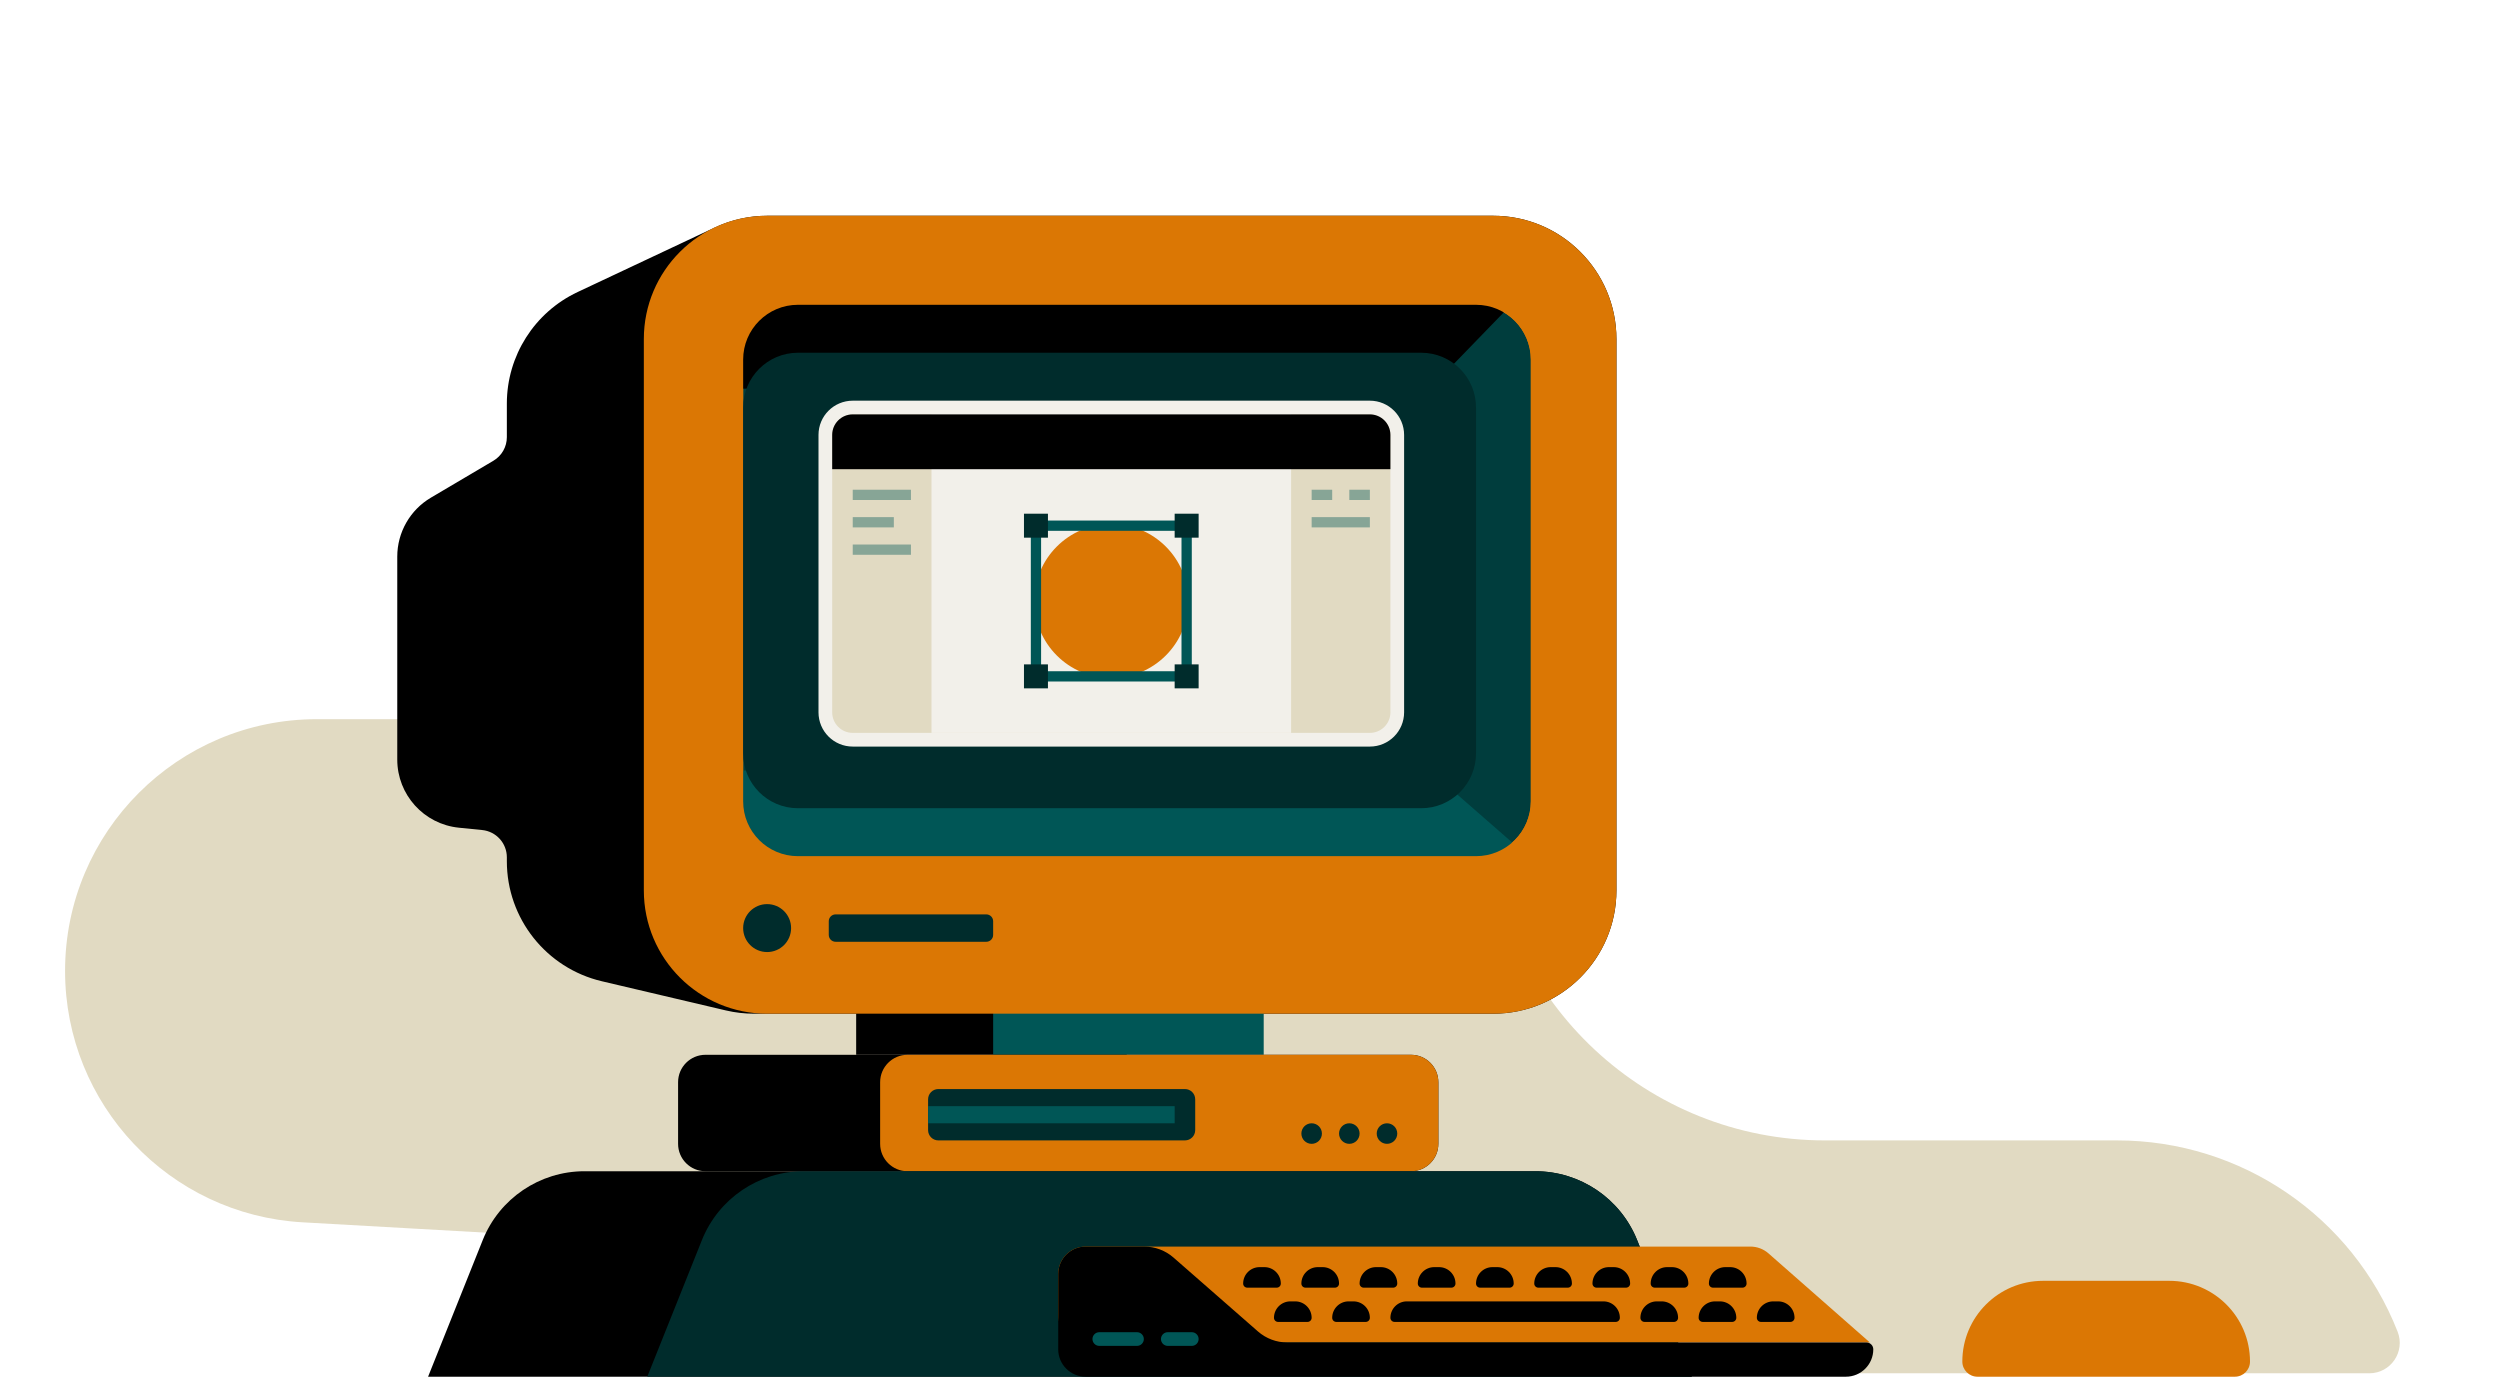
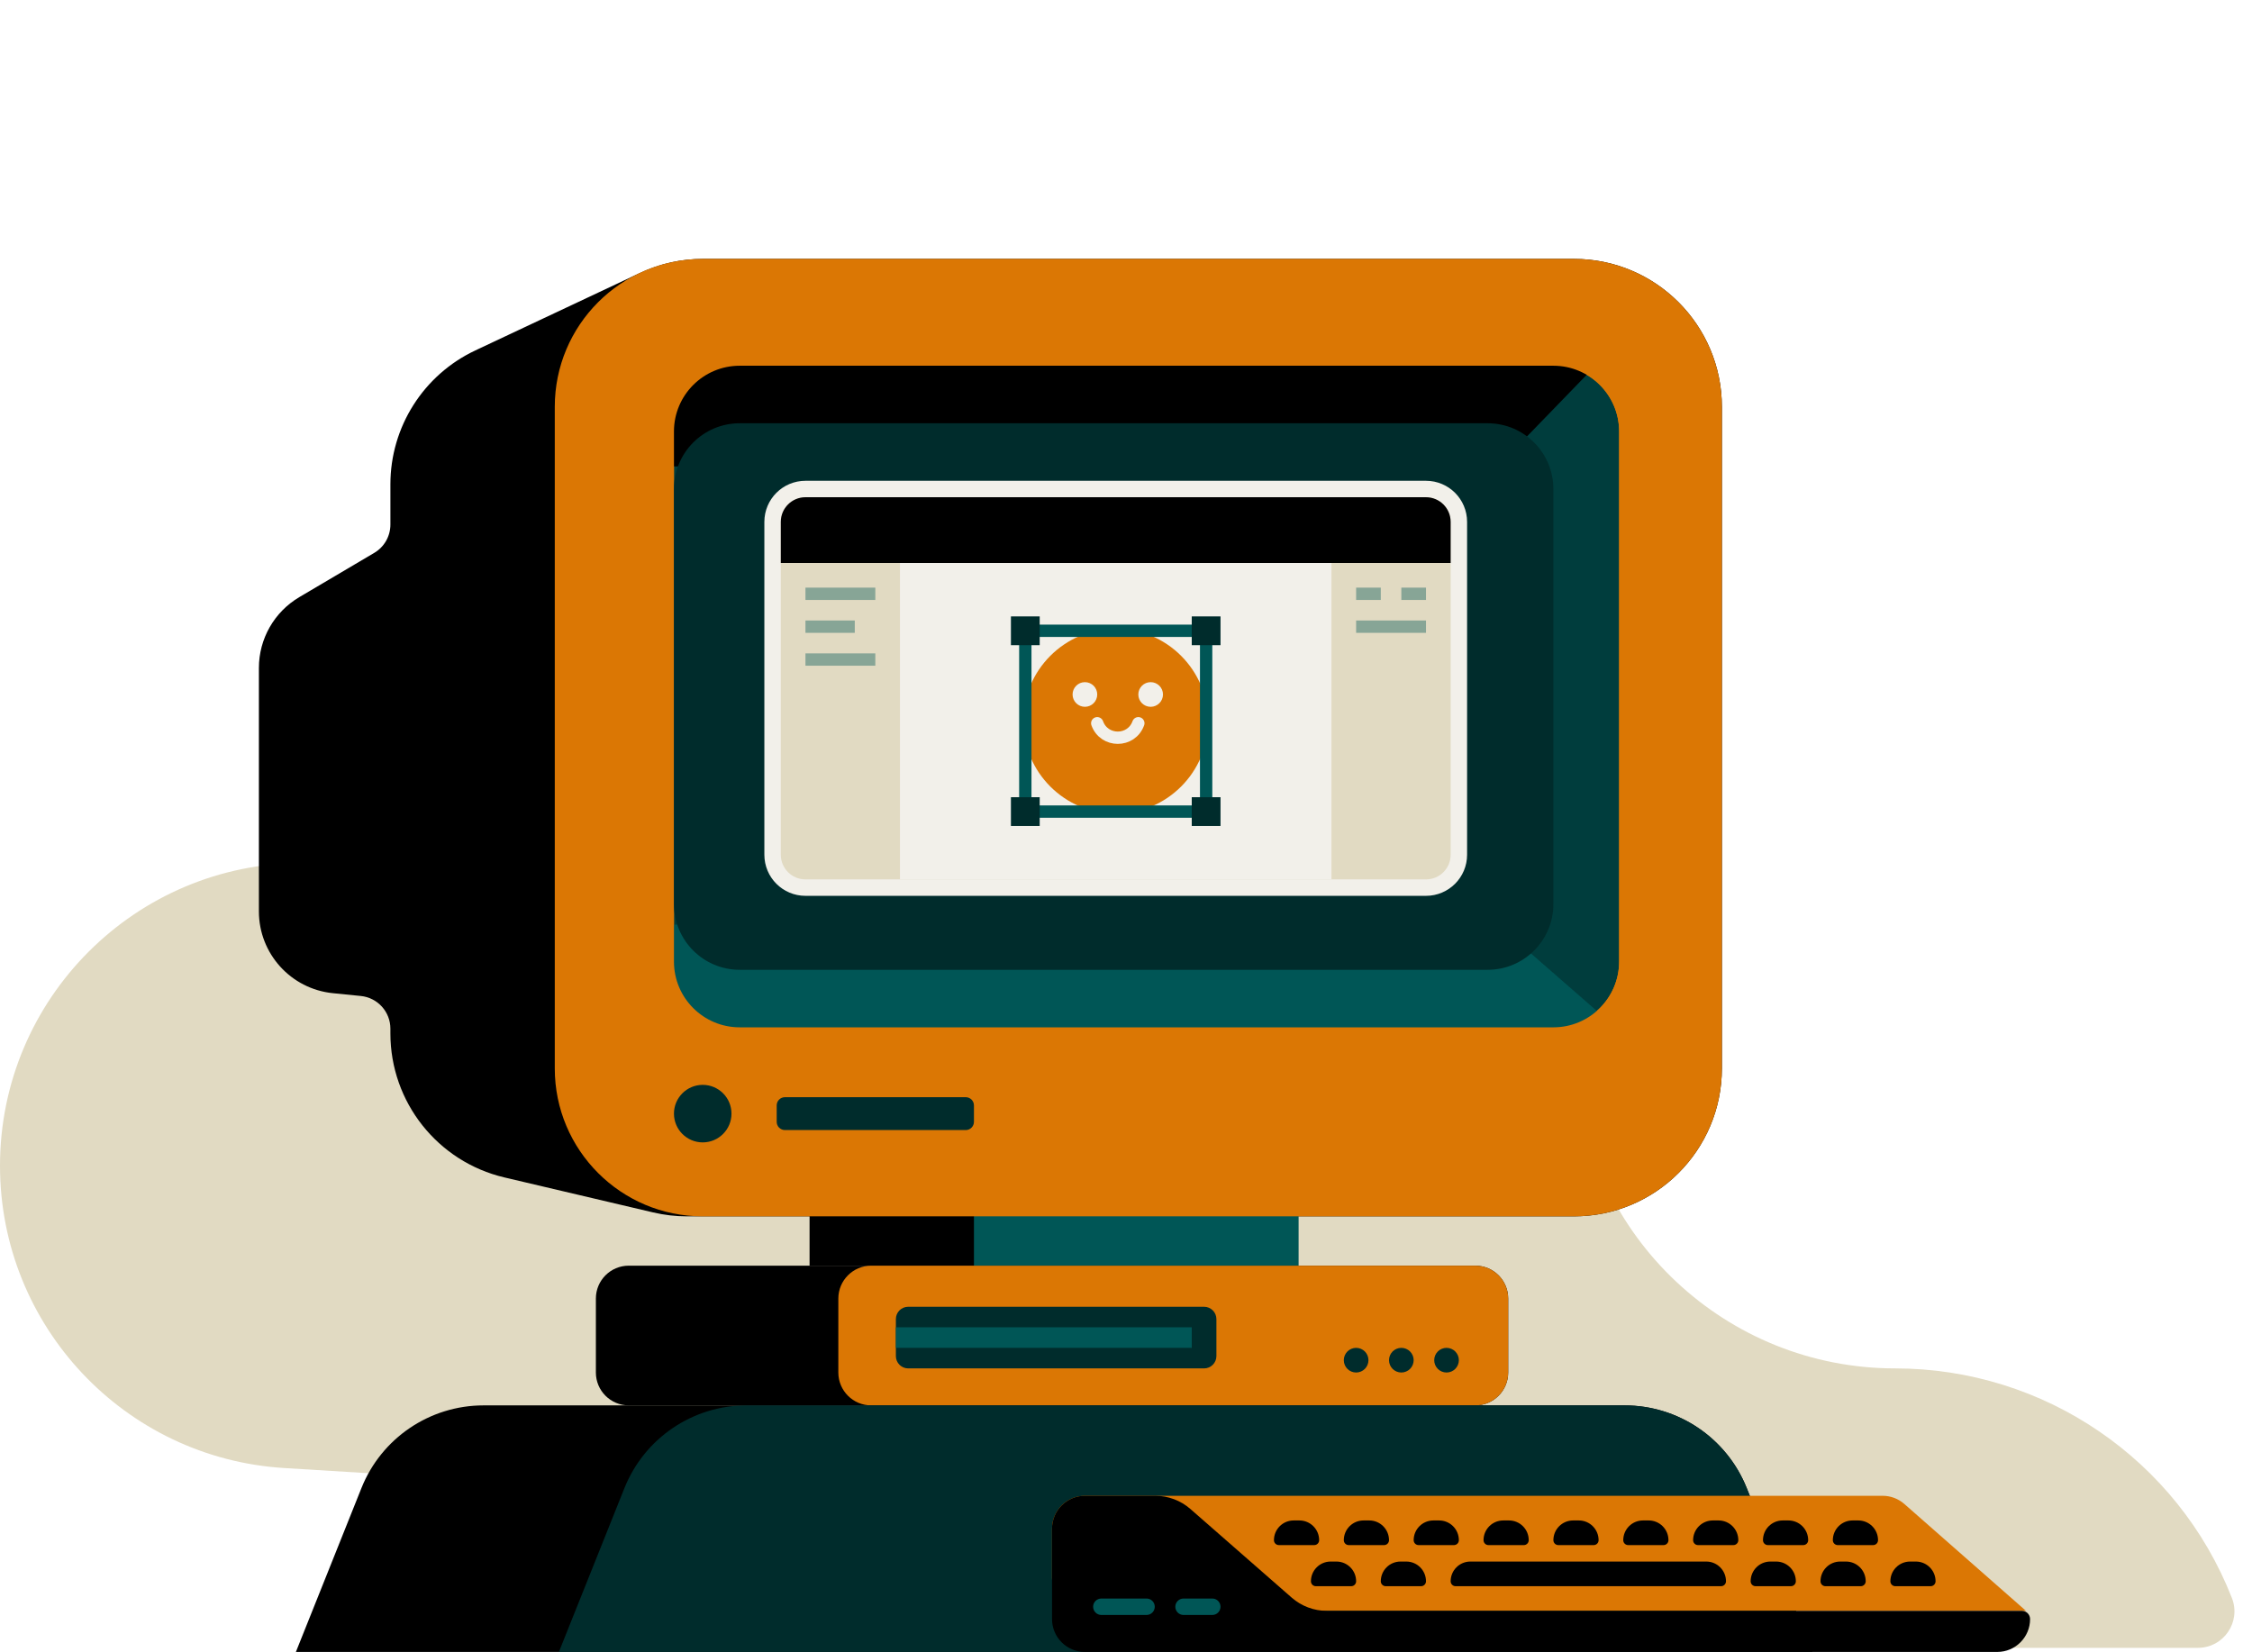
- <svg xmlns="http://www.w3.org/2000/svg" width="730" height="402" viewBox="0 0 730 402" fill="none">
-   <path fill-rule="evenodd" clip-rule="evenodd" d="M92.517 210C51.915 210 19 242.915 19 283.517C19 322.509 49.442 354.719 88.372 356.917L260.869 366.658C268.19 367.071 272.257 375.681 269.03 382.265V382.265V382.265C264.792 390.908 271.085 401 280.711 401H691.839C698.099 401 702.396 394.699 700.11 388.871V388.871C686.893 355.169 654.386 333 618.185 333H532.897C481.11 333 438.148 292.935 434.539 241.273V241.273C433.308 223.66 418.661 210 401.004 210H92.517Z" fill="#E1DAC2" />
-   <path fill-rule="evenodd" clip-rule="evenodd" d="M168.671 85.272C156.054 91.21 148 103.901 148 117.846V127.654C148 130.484 146.505 133.103 144.068 134.542L125.83 145.313C119.738 148.91 116 155.459 116 162.534V221.789C116 232.061 123.782 240.663 134.003 241.689L140.799 242.371C144.887 242.781 148 246.222 148 250.331V251.487C148 268.193 159.493 282.704 175.755 286.53L211.933 295.043C214.635 295.679 217.402 296 220.178 296H436C455.882 296 472 279.882 472 260V99C472 79.118 455.882 63 436 63H224.047C218.748 63 213.514 64.17 208.719 66.427L168.671 85.272Z" fill="black" />
-   <rect x="250" y="280" width="79" height="28" fill="black" />
-   <rect x="290" y="280" width="79" height="28" fill="#005656" />
-   <rect x="188" y="63" width="284" height="233" rx="36" fill="#DB7704" />
-   <mask id="mask0_1573_5783" style="mask-type:alpha" maskUnits="userSpaceOnUse" x="217" y="89" width="230" height="161">
-     <rect x="217" y="89" width="230" height="161" rx="16" fill="black" />
+ <svg xmlns="http://www.w3.org/2000/svg" width="548" height="402" viewBox="0 0 548 402" fill="none">
+   <path fill-rule="evenodd" clip-rule="evenodd" d="M73.692 210C32.993 210 0 242.993 0 283.692C0 322.638 30.305 354.86 69.177 357.246L100.715 359.182C111.119 359.821 116.618 372.905 112.03 382.265V382.265V382.265C107.792 390.908 114.085 401 123.711 401H534.839C541.099 401 545.396 394.699 543.11 388.871V388.871C529.893 355.169 497.386 333 461.185 333V333C420.125 333 386.123 301.113 383.489 260.137L382.126 238.93C381.08 222.661 367.58 210 351.277 210H73.692Z" fill="#E1DAC2" />
+   <path fill-rule="evenodd" clip-rule="evenodd" d="M115.671 85.272C103.054 91.21 95 103.901 95 117.846V127.654C95 130.484 93.505 133.103 91.068 134.542L72.83 145.313C66.738 148.91 63 155.459 63 162.534V221.789C63 232.061 70.782 240.663 81.003 241.689L87.799 242.371C91.887 242.781 95 246.222 95 250.331V251.487C95 268.193 106.493 282.704 122.755 286.53L158.933 295.043C161.635 295.679 164.402 296 167.178 296H383C402.882 296 419 279.882 419 260V99C419 79.118 402.882 63 383 63H171.047C165.748 63 160.514 64.17 155.719 66.427L115.671 85.272Z" fill="black" />
+   <rect x="197" y="280" width="79" height="28" fill="black" />
+   <rect x="237" y="280" width="79" height="28" fill="#005656" />
+   <rect x="135" y="63" width="284" height="233" rx="36" fill="#DB7704" />
+   <mask id="mask0_1573_5783" style="mask-type:alpha" maskUnits="userSpaceOnUse" x="164" y="89" width="230" height="161">
+     <rect x="164" y="89" width="230" height="161" rx="16" fill="black" />
  </mask>
  <g mask="url(#mask0_1573_5783)">
-     <rect x="217" y="89" width="230" height="161" rx="16" fill="#003D3D" />
-     <path d="M417.5 225L449 252.5H215V225H417.5Z" fill="#005656" />
-     <path d="M417.5 113.5L449 81H215V113.5H417.5Z" fill="black" />
+     <rect x="164" y="89" width="230" height="161" rx="16" fill="#003D3D" />
+     <path d="M364.5 225L396 252.5H162V225H364.5Z" fill="#005656" />
+     <path d="M364.5 113.5L396 81H162V113.5H364.5Z" fill="black" />
  </g>
-   <path d="M217 119C217 110.163 224.163 103 233 103H415C423.837 103 431 110.163 431 119V220C431 228.837 423.837 236 415 236H233C224.163 236 217 228.837 217 220V119Z" fill="#002C2C" />
-   <rect x="242" y="267" width="48" height="8" rx="2" fill="#002C2C" />
-   <circle cx="224" cy="271" r="7" fill="#002C2C" />
-   <path d="M198 316C198 311.582 201.582 308 206 308H412C416.418 308 420 311.582 420 316V334C420 338.418 416.418 342 412 342H206C201.582 342 198 338.418 198 334V316Z" fill="black" />
-   <path d="M257 316C257 311.582 260.582 308 265 308H412C416.418 308 420 311.582 420 316V334C420 338.418 416.418 342 412 342H265C260.582 342 257 338.418 257 334V316Z" fill="#DB7704" />
-   <rect x="271" y="318" width="78" height="15" rx="3" fill="#002C2C" />
-   <path d="M271 323H343V328H271V323Z" fill="#005656" />
-   <path d="M140.954 362.116C145.813 349.966 157.58 342 170.665 342H448.335C461.42 342 473.187 349.966 478.046 362.116L494 402H125L140.954 362.116Z" fill="black" />
-   <path d="M204.954 362.116C209.813 349.966 221.58 342 234.665 342H448.335C461.42 342 473.187 349.966 478.046 362.116L494 402H189L204.954 362.116Z" fill="#002C2C" />
-   <circle cx="383" cy="331" r="3" fill="#002C2C" />
-   <circle cx="394" cy="331" r="3" fill="#002C2C" />
-   <circle cx="405" cy="331" r="3" fill="#002C2C" />
-   <rect x="241" y="119" width="167" height="97" rx="8" fill="#E1DAC2" stroke="#F2F0EA" stroke-width="4" />
-   <rect x="272" y="121" width="105" height="93" fill="#F2F0EA" />
-   <path d="M243 127C243 123.686 245.686 121 249 121H400C403.314 121 406 123.686 406 127V137H243V127Z" fill="black" />
-   <rect x="302" y="153" width="45" height="45" rx="22.5" fill="#DB7704" />
-   <rect x="302.5" y="153.5" width="44" height="44" stroke="#005656" stroke-width="3" />
-   <rect x="299" y="150" width="7" height="7" fill="#002C2C" />
-   <rect x="299" y="194" width="7" height="7" fill="#002C2C" />
-   <rect x="343" y="150" width="7" height="7" fill="#002C2C" />
-   <rect x="343" y="194" width="7" height="7" fill="#002C2C" />
-   <line x1="249" y1="144.5" x2="266" y2="144.5" stroke="#005656" stroke-opacity="0.4" stroke-width="3" />
-   <path d="M383 144.5H389" stroke="#005656" stroke-opacity="0.4" stroke-width="3" />
-   <path d="M394 144.5H400" stroke="#005656" stroke-opacity="0.4" stroke-width="3" />
-   <line x1="383" y1="152.5" x2="400" y2="152.5" stroke="#005656" stroke-opacity="0.4" stroke-width="3" />
-   <path d="M249 152.5H261" stroke="#005656" stroke-opacity="0.4" stroke-width="3" />
-   <line x1="249" y1="160.5" x2="266" y2="160.5" stroke="#005656" stroke-opacity="0.4" stroke-width="3" />
-   <path d="M573 397.579C573 384.557 583.557 374 596.579 374H633.421C646.443 374 657 384.557 657 397.579V397.579C657 400.021 655.021 402 652.579 402H577.421C574.979 402 573 400.021 573 397.579V397.579Z" fill="#DB7704" />
-   <path d="M309 372C309 367.582 312.582 364 317 364H511.119C513.063 364 514.94 364.708 516.4 365.99L546 392H317C312.582 392 309 388.418 309 384V372Z" fill="#DB7704" />
-   <path fill-rule="evenodd" clip-rule="evenodd" d="M317 364C312.582 364 309 367.582 309 372V392V394C309 398.418 312.582 402 317 402H539C543.418 402 547 398.418 547 394V394C547 392.895 546.105 392 545 392H375.885C372.736 392 369.694 390.857 367.324 388.784L342.676 367.217C340.306 365.143 337.264 364 334.115 364H317Z" fill="black" />
-   <path d="M363 374.8C363 372.149 365.149 370 367.8 370H369.2C371.851 370 374 372.149 374 374.8V374.8C374 375.463 373.463 376 372.8 376H364.2C363.537 376 363 375.463 363 374.8V374.8Z" fill="black" />
-   <path d="M380 374.8C380 372.149 382.149 370 384.8 370H386.2C388.851 370 391 372.149 391 374.8V374.8C391 375.463 390.463 376 389.8 376H381.2C380.537 376 380 375.463 380 374.8V374.8Z" fill="black" />
-   <path d="M397 374.8C397 372.149 399.149 370 401.8 370H403.2C405.851 370 408 372.149 408 374.8V374.8C408 375.463 407.463 376 406.8 376H398.2C397.537 376 397 375.463 397 374.8V374.8Z" fill="black" />
-   <path d="M414 374.8C414 372.149 416.149 370 418.8 370H420.2C422.851 370 425 372.149 425 374.8V374.8C425 375.463 424.463 376 423.8 376H415.2C414.537 376 414 375.463 414 374.8V374.8Z" fill="black" />
-   <path d="M431 374.8C431 372.149 433.149 370 435.8 370H437.2C439.851 370 442 372.149 442 374.8V374.8C442 375.463 441.463 376 440.8 376H432.2C431.537 376 431 375.463 431 374.8V374.8Z" fill="black" />
-   <path d="M448 374.8C448 372.149 450.149 370 452.8 370H454.2C456.851 370 459 372.149 459 374.8V374.8C459 375.463 458.463 376 457.8 376H449.2C448.537 376 448 375.463 448 374.8V374.8Z" fill="black" />
-   <path d="M465 374.8C465 372.149 467.149 370 469.8 370H471.2C473.851 370 476 372.149 476 374.8V374.8C476 375.463 475.463 376 474.8 376H466.2C465.537 376 465 375.463 465 374.8V374.8Z" fill="black" />
-   <path d="M482 374.8C482 372.149 484.149 370 486.8 370H488.2C490.851 370 493 372.149 493 374.8V374.8C493 375.463 492.463 376 491.8 376H483.2C482.537 376 482 375.463 482 374.8V374.8Z" fill="black" />
-   <path d="M499 374.8C499 372.149 501.149 370 503.8 370H505.2C507.851 370 510 372.149 510 374.8V374.8C510 375.463 509.463 376 508.8 376H500.2C499.537 376 499 375.463 499 374.8V374.8Z" fill="black" />
-   <path d="M372 384.8C372 382.149 374.149 380 376.8 380H378.2C380.851 380 383 382.149 383 384.8V384.8C383 385.463 382.463 386 381.8 386H373.2C372.537 386 372 385.463 372 384.8V384.8Z" fill="black" />
-   <path d="M389 384.8C389 382.149 391.149 380 393.8 380H395.2C397.851 380 400 382.149 400 384.8V384.8C400 385.463 399.463 386 398.8 386H390.2C389.537 386 389 385.463 389 384.8V384.8Z" fill="black" />
-   <path d="M406 384.8C406 382.149 408.149 380 410.8 380H468.2C470.851 380 473 382.149 473 384.8V384.8C473 385.463 472.463 386 471.8 386H407.2C406.537 386 406 385.463 406 384.8V384.8Z" fill="black" />
-   <path d="M479 384.8C479 382.149 481.149 380 483.8 380H485.2C487.851 380 490 382.149 490 384.8V384.8C490 385.463 489.463 386 488.8 386H480.2C479.537 386 479 385.463 479 384.8V384.8Z" fill="black" />
-   <path d="M496 384.8C496 382.149 498.149 380 500.8 380H502.2C504.851 380 507 382.149 507 384.8V384.8C507 385.463 506.463 386 505.8 386H497.2C496.537 386 496 385.463 496 384.8V384.8Z" fill="black" />
-   <path d="M513 384.8C513 382.149 515.149 380 517.8 380H519.2C521.851 380 524 382.149 524 384.8V384.8C524 385.463 523.463 386 522.8 386H514.2C513.537 386 513 385.463 513 384.8V384.8Z" fill="black" />
-   <rect x="319" y="389" width="15" height="4" rx="2" fill="#005656" />
-   <path d="M339 391C339 389.895 339.895 389 341 389H348C349.105 389 350 389.895 350 391V391C350 392.105 349.105 393 348 393H341C339.895 393 339 392.105 339 391V391Z" fill="#005656" />
+   <path d="M164 119C164 110.163 171.163 103 180 103H362C370.837 103 378 110.163 378 119V220C378 228.837 370.837 236 362 236H180C171.163 236 164 228.837 164 220V119Z" fill="#002C2C" />
+   <rect x="189" y="267" width="48" height="8" rx="2" fill="#002C2C" />
+   <circle cx="171" cy="271" r="7" fill="#002C2C" />
+   <path d="M145 316C145 311.582 148.582 308 153 308H359C363.418 308 367 311.582 367 316V334C367 338.418 363.418 342 359 342H153C148.582 342 145 338.418 145 334V316Z" fill="black" />
+   <path d="M204 316C204 311.582 207.582 308 212 308H359C363.418 308 367 311.582 367 316V334C367 338.418 363.418 342 359 342H212C207.582 342 204 338.418 204 334V316Z" fill="#DB7704" />
+   <rect x="218" y="318" width="78" height="15" rx="3" fill="#002C2C" />
+   <path d="M218 323H290V328H218V323Z" fill="#005656" />
+   <path d="M87.954 362.116C92.813 349.966 104.58 342 117.665 342H395.335C408.42 342 420.187 349.966 425.046 362.116L441 402H72L87.954 362.116Z" fill="black" />
+   <path d="M151.954 362.116C156.813 349.966 168.58 342 181.665 342H395.335C408.42 342 420.187 349.966 425.046 362.116L441 402H136L151.954 362.116Z" fill="#002C2C" />
+   <circle cx="330" cy="331" r="3" fill="#002C2C" />
+   <circle cx="341" cy="331" r="3" fill="#002C2C" />
+   <circle cx="352" cy="331" r="3" fill="#002C2C" />
+   <rect x="188" y="119" width="167" height="97" rx="8" fill="#E1DAC2" stroke="#F2F0EA" stroke-width="4" />
+   <rect x="219" y="121" width="105" height="93" fill="#F2F0EA" />
+   <path d="M190 127C190 123.686 192.686 121 196 121H347C350.314 121 353 123.686 353 127V137H190V127Z" fill="black" />
+   <rect x="249" y="153" width="45" height="45" rx="22.5" fill="#DB7704" />
+   <circle cx="264" cy="169" r="3" fill="#F2F0EA" />
+   <circle cx="280" cy="169" r="3" fill="#F2F0EA" />
+   <rect x="249.5" y="153.5" width="44" height="44" stroke="#005656" stroke-width="3" />
+   <rect x="246" y="150" width="7" height="7" fill="#002C2C" />
+   <rect x="246" y="194" width="7" height="7" fill="#002C2C" />
+   <rect x="290" y="150" width="7" height="7" fill="#002C2C" />
+   <rect x="290" y="194" width="7" height="7" fill="#002C2C" />
+   <line x1="196" y1="144.5" x2="213" y2="144.5" stroke="#005656" stroke-opacity="0.4" stroke-width="3" />
+   <path d="M330 144.5H336" stroke="#005656" stroke-opacity="0.4" stroke-width="3" />
+   <path d="M341 144.5H347" stroke="#005656" stroke-opacity="0.4" stroke-width="3" />
+   <line x1="330" y1="152.5" x2="347" y2="152.5" stroke="#005656" stroke-opacity="0.4" stroke-width="3" />
+   <path d="M196 152.5H208" stroke="#005656" stroke-opacity="0.4" stroke-width="3" />
+   <line x1="196" y1="160.5" x2="213" y2="160.5" stroke="#005656" stroke-opacity="0.4" stroke-width="3" />
+   <path d="M256 372C256 367.582 259.582 364 264 364H458.119C460.063 364 461.94 364.708 463.4 365.99L493 392H264C259.582 392 256 388.418 256 384V372Z" fill="#DB7704" />
+   <path fill-rule="evenodd" clip-rule="evenodd" d="M264 364C259.582 364 256 367.582 256 372V392V394C256 398.418 259.582 402 264 402H486C490.418 402 494 398.418 494 394V394C494 392.895 493.105 392 492 392H322.885C319.736 392 316.694 390.857 314.324 388.784L289.676 367.217C287.306 365.143 284.264 364 281.115 364H264Z" fill="black" />
+   <path d="M310 374.8C310 372.149 312.149 370 314.8 370H316.2C318.851 370 321 372.149 321 374.8V374.8C321 375.463 320.463 376 319.8 376H311.2C310.537 376 310 375.463 310 374.8V374.8Z" fill="black" />
+   <path d="M327 374.8C327 372.149 329.149 370 331.8 370H333.2C335.851 370 338 372.149 338 374.8V374.8C338 375.463 337.463 376 336.8 376H328.2C327.537 376 327 375.463 327 374.8V374.8Z" fill="black" />
+   <path d="M344 374.8C344 372.149 346.149 370 348.8 370H350.2C352.851 370 355 372.149 355 374.8V374.8C355 375.463 354.463 376 353.8 376H345.2C344.537 376 344 375.463 344 374.8V374.8Z" fill="black" />
+   <path d="M361 374.8C361 372.149 363.149 370 365.8 370H367.2C369.851 370 372 372.149 372 374.8V374.8C372 375.463 371.463 376 370.8 376H362.2C361.537 376 361 375.463 361 374.8V374.8Z" fill="black" />
+   <path d="M378 374.8C378 372.149 380.149 370 382.8 370H384.2C386.851 370 389 372.149 389 374.8V374.8C389 375.463 388.463 376 387.8 376H379.2C378.537 376 378 375.463 378 374.8V374.8Z" fill="black" />
+   <path d="M395 374.8C395 372.149 397.149 370 399.8 370H401.2C403.851 370 406 372.149 406 374.8V374.8C406 375.463 405.463 376 404.8 376H396.2C395.537 376 395 375.463 395 374.8V374.8Z" fill="black" />
+   <path d="M412 374.8C412 372.149 414.149 370 416.8 370H418.2C420.851 370 423 372.149 423 374.8V374.8C423 375.463 422.463 376 421.8 376H413.2C412.537 376 412 375.463 412 374.8V374.8Z" fill="black" />
+   <path d="M429 374.8C429 372.149 431.149 370 433.8 370H435.2C437.851 370 440 372.149 440 374.8V374.8C440 375.463 439.463 376 438.8 376H430.2C429.537 376 429 375.463 429 374.8V374.8Z" fill="black" />
+   <path d="M446 374.8C446 372.149 448.149 370 450.8 370H452.2C454.851 370 457 372.149 457 374.8V374.8C457 375.463 456.463 376 455.8 376H447.2C446.537 376 446 375.463 446 374.8V374.8Z" fill="black" />
+   <path d="M319 384.8C319 382.149 321.149 380 323.8 380H325.2C327.851 380 330 382.149 330 384.8V384.8C330 385.463 329.463 386 328.8 386H320.2C319.537 386 319 385.463 319 384.8V384.8Z" fill="black" />
+   <path d="M336 384.8C336 382.149 338.149 380 340.8 380H342.2C344.851 380 347 382.149 347 384.8V384.8C347 385.463 346.463 386 345.8 386H337.2C336.537 386 336 385.463 336 384.8V384.8Z" fill="black" />
+   <path d="M353 384.8C353 382.149 355.149 380 357.8 380H415.2C417.851 380 420 382.149 420 384.8V384.8C420 385.463 419.463 386 418.8 386H354.2C353.537 386 353 385.463 353 384.8V384.8Z" fill="black" />
+   <path d="M426 384.8C426 382.149 428.149 380 430.8 380H432.2C434.851 380 437 382.149 437 384.8V384.8C437 385.463 436.463 386 435.8 386H427.2C426.537 386 426 385.463 426 384.8V384.8Z" fill="black" />
+   <path d="M443 384.8C443 382.149 445.149 380 447.8 380H449.2C451.851 380 454 382.149 454 384.8V384.8C454 385.463 453.463 386 452.8 386H444.2C443.537 386 443 385.463 443 384.8V384.8Z" fill="black" />
+   <path d="M460 384.8C460 382.149 462.149 380 464.8 380H466.2C468.851 380 471 382.149 471 384.8V384.8C471 385.463 470.463 386 469.8 386H461.2C460.537 386 460 385.463 460 384.8V384.8Z" fill="black" />
+   <rect x="266" y="389" width="15" height="4" rx="2" fill="#005656" />
+   <path d="M286 391C286 389.895 286.895 389 288 389H295C296.105 389 297 389.895 297 391V391C297 392.105 296.105 393 295 393H288C286.895 393 286 392.105 286 391V391Z" fill="#005656" />
+   <path d="M267 176V176C268.678 180.698 275.322 180.698 277 176V176" stroke="#F2F0EA" stroke-width="3" stroke-linecap="round" />
</svg>
